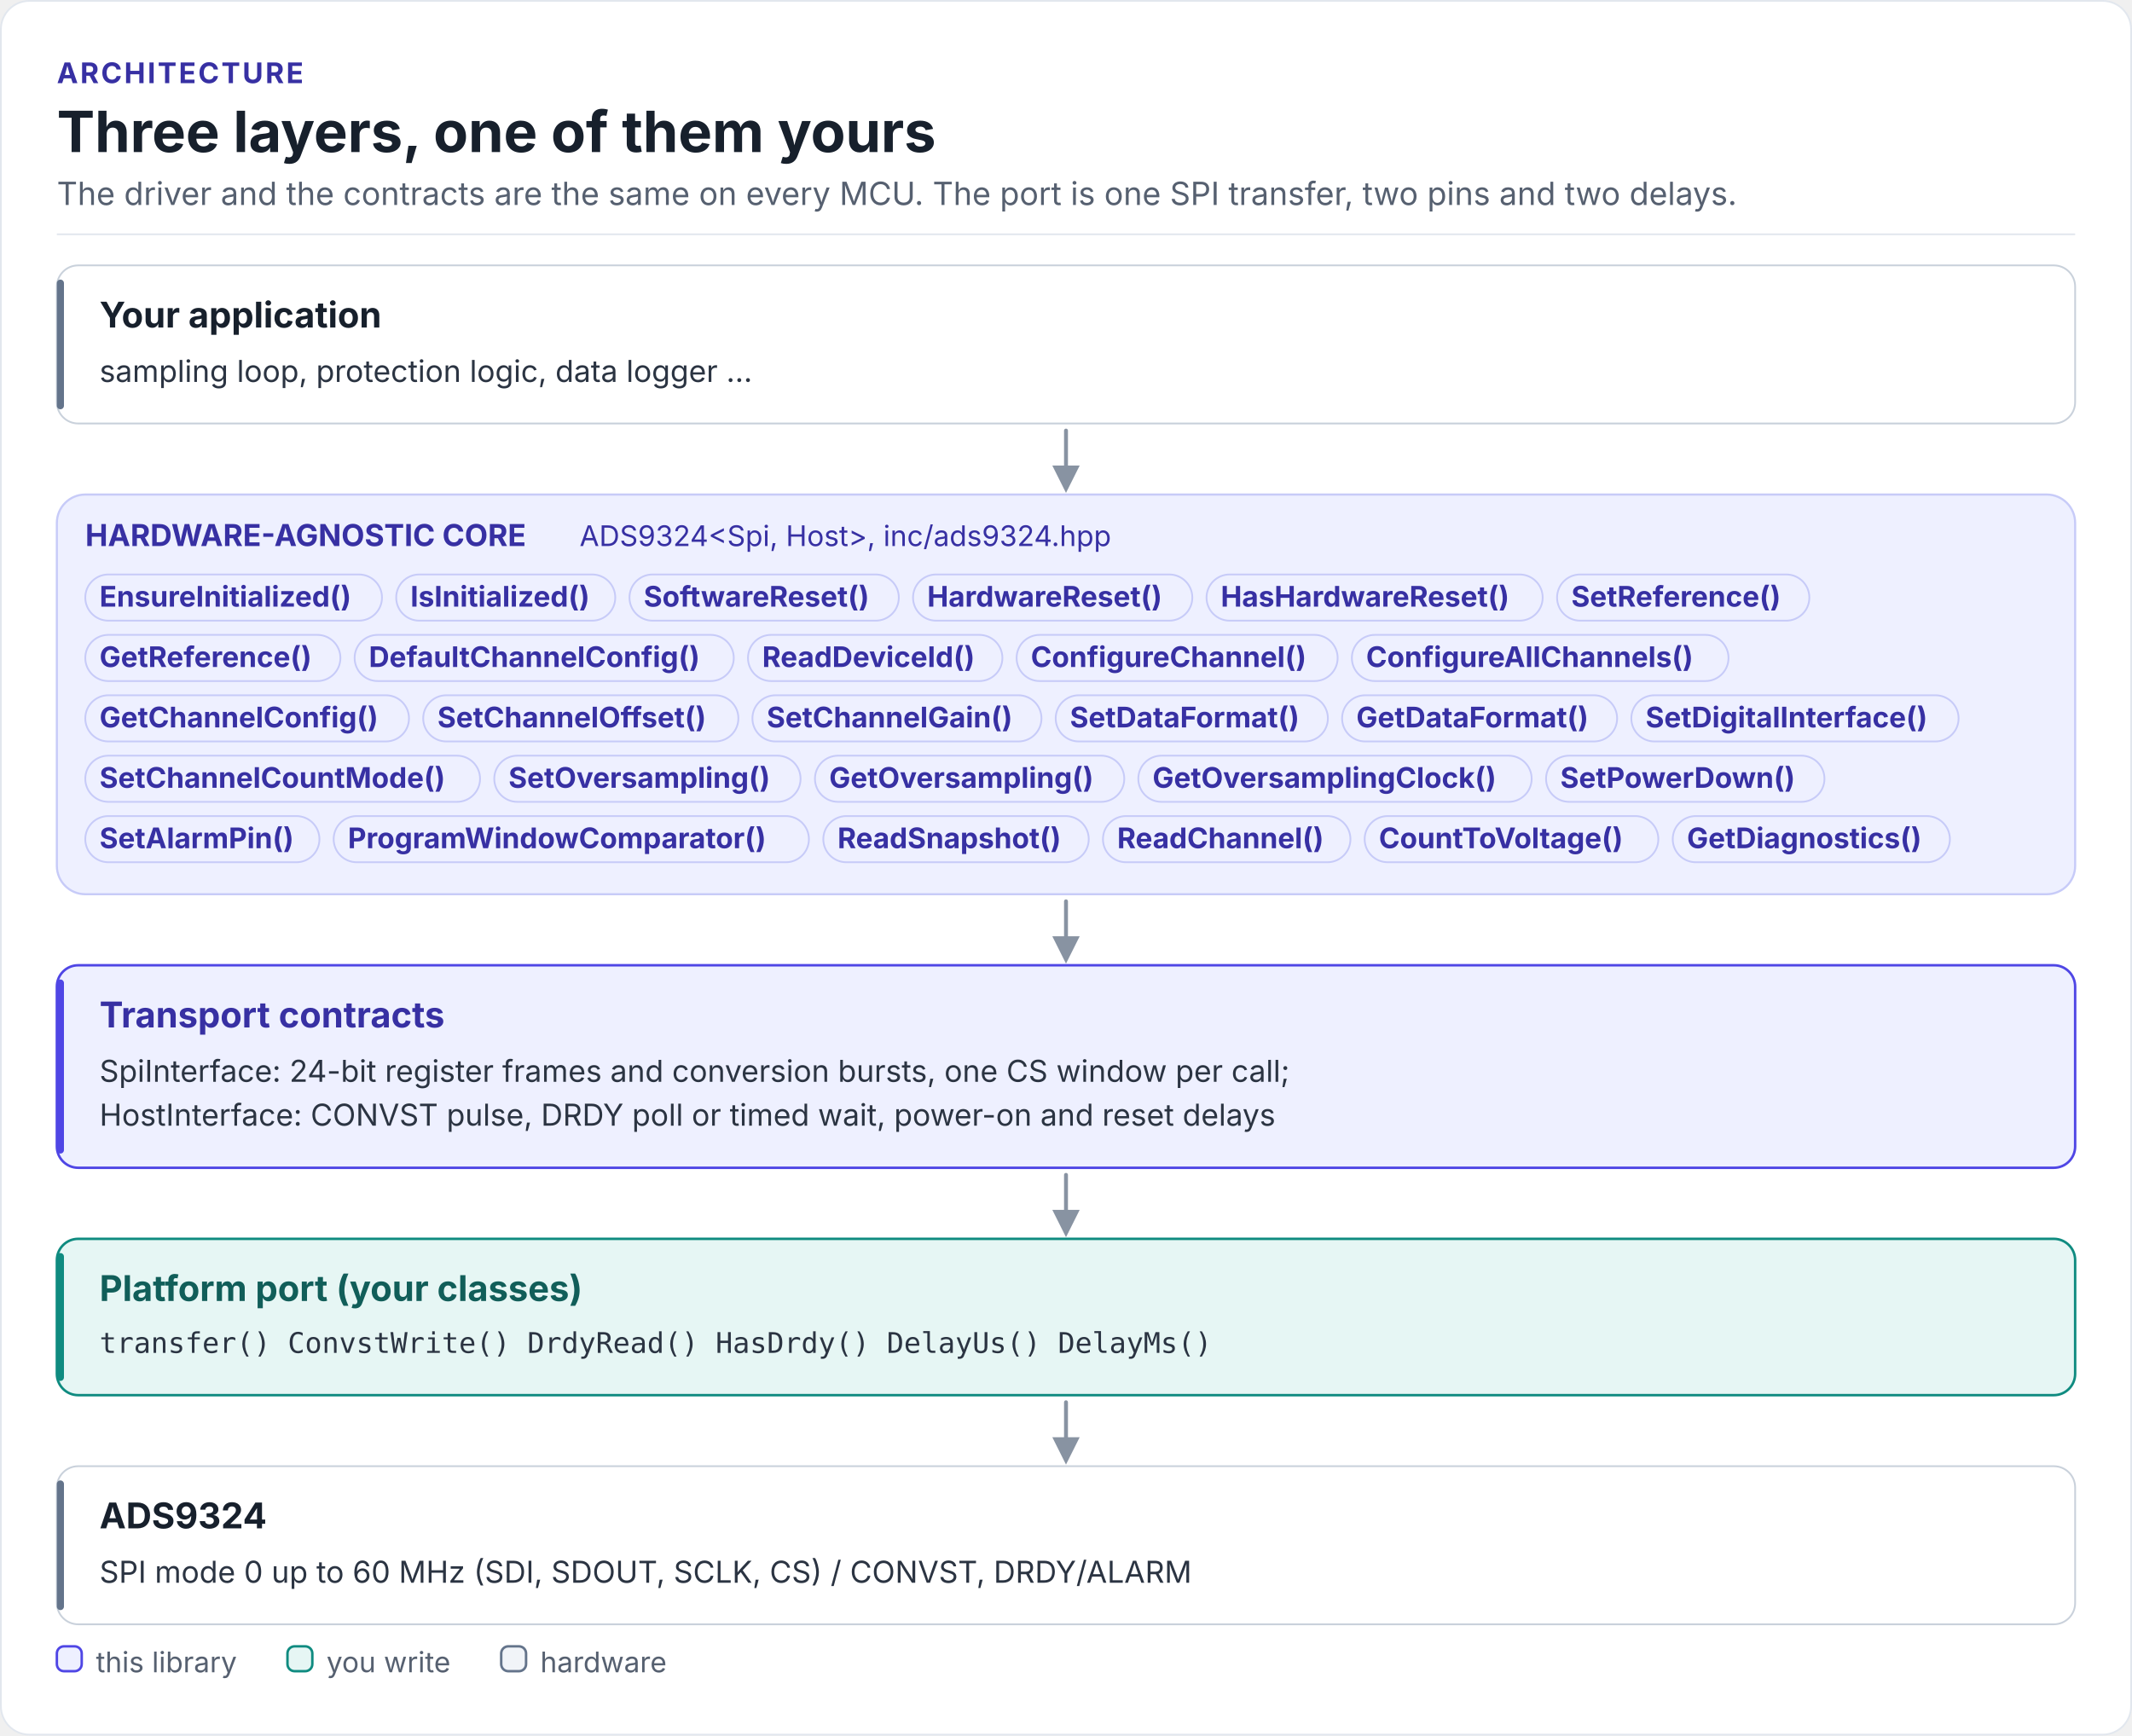
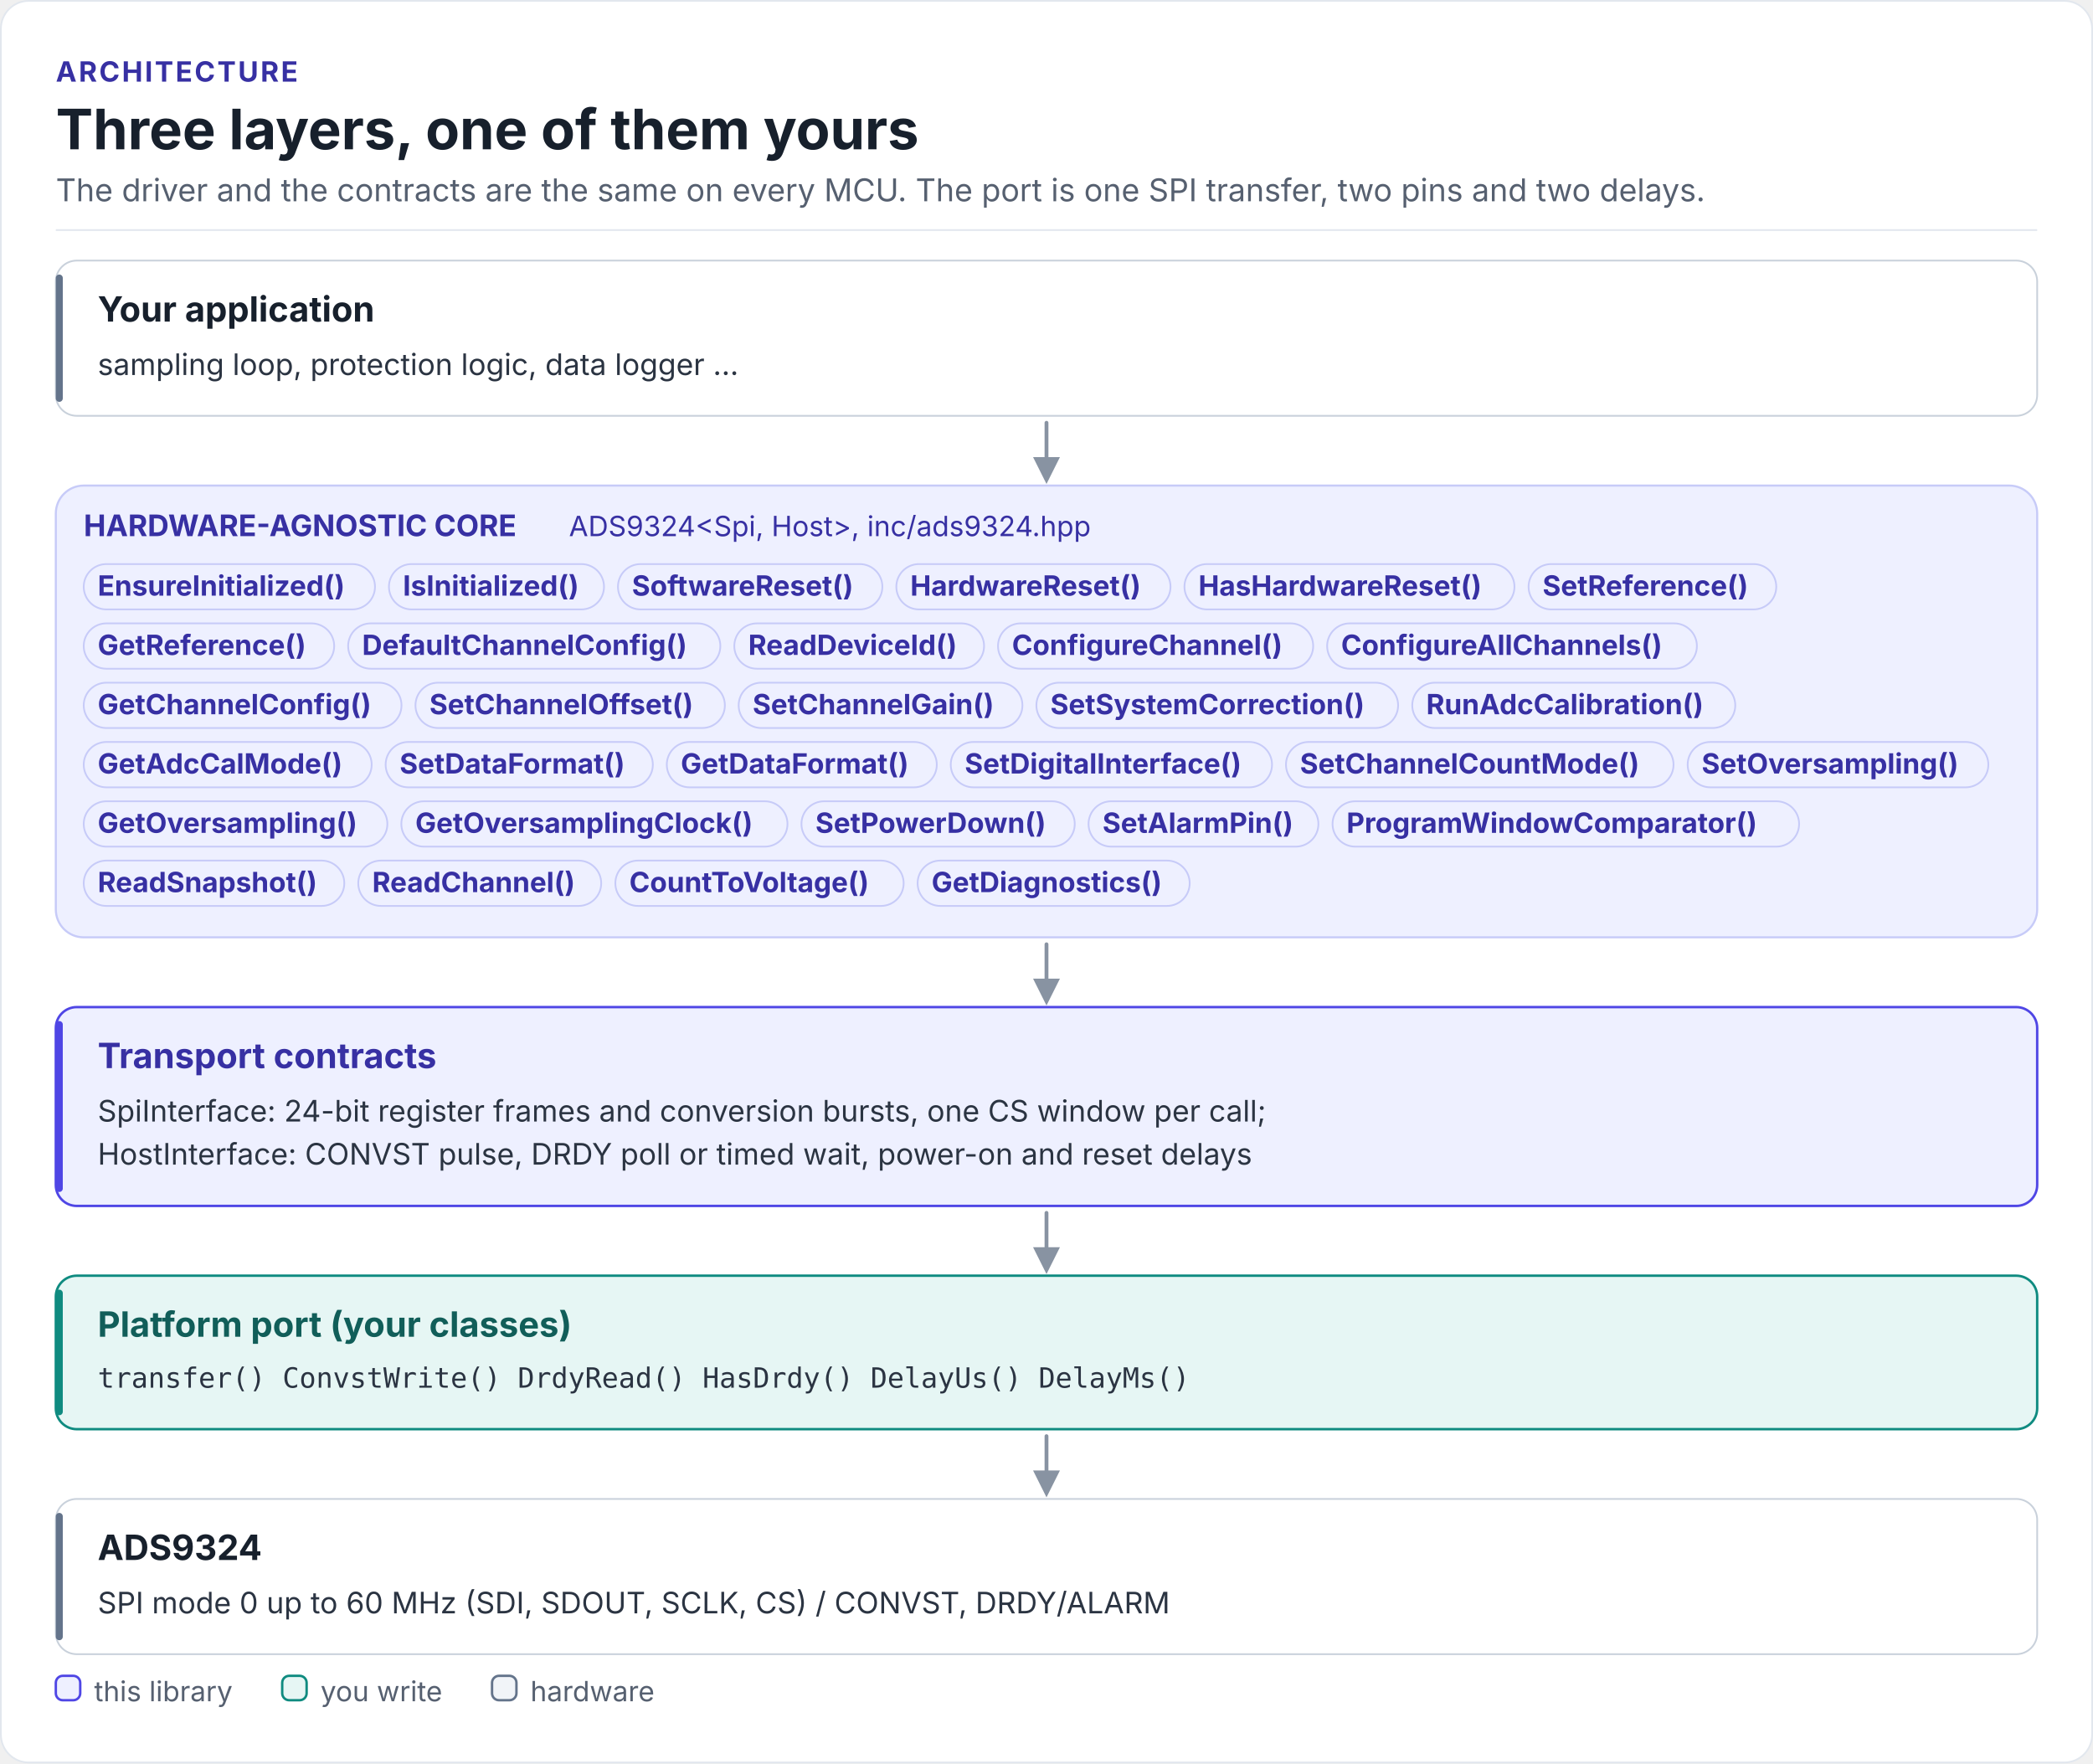
- <svg xmlns="http://www.w3.org/2000/svg" width="1200" height="977" viewBox="0 0 1200 977" role="img" aria-labelledby="driver-layers-title driver-layers-desc" font-family="Inter, 'Segoe UI', Roboto, 'Helvetica Neue', Arial, sans-serif">
+ <svg xmlns="http://www.w3.org/2000/svg" width="1200" height="1011" viewBox="0 0 1200 1011" role="img" aria-labelledby="driver-layers-title driver-layers-desc" font-family="Inter, 'Segoe UI', Roboto, 'Helvetica Neue', Arial, sans-serif">
  <defs>
    <marker id="fk-arrow-rail" viewBox="0 0 10 10" refX="8" refY="5" markerWidth="7" markerHeight="7" orient="auto-start-reverse">
      <path d="M0 0L10 5L0 10z" fill="#8893A2" />
    </marker>
  </defs>
-   <rect x="0.5" y="0.5" width="1199" height="976" rx="16" fill="#FFFFFF" stroke="#E2E7EE" />
+   <rect x="0.5" y="0.5" width="1199" height="1010" rx="16" fill="#FFFFFF" stroke="#E2E7EE" />
  <text x="32" y="46.8" font-size="16" font-weight="700" letter-spacing="1.2" fill="#3730A3">ARCHITECTURE</text>
  <text x="32" y="85.6" font-size="32" font-weight="700" fill="#17202C">Three layers, one of them yours</text>
  <text x="32" y="115.4" font-size="18" fill="#566070">The driver and the contracts are the same on every MCU. The port is one SPI transfer, two pins and two delays.</text>
  <rect x="32" y="131.4" width="1136" height="1" fill="#E2E7EE" />
-   <rect x="32" y="278.4" width="1136" height="225" rx="16" fill="#EEF0FF" stroke="#C7CBF8" stroke-width="1.2" />
+   <rect x="32" y="278.4" width="1136" height="259" rx="16" fill="#EEF0FF" stroke="#C7CBF8" stroke-width="1.2" />
  <path d="M600 242.4 L600 274.4" fill="none" stroke="#8893A2" stroke-width="2.2" stroke-linecap="round" stroke-linejoin="round" marker-end="url(#fk-arrow-rail)" />
-   <path d="M600 507.4 L600 539.4" fill="none" stroke="#8893A2" stroke-width="2.2" stroke-linecap="round" stroke-linejoin="round" marker-end="url(#fk-arrow-rail)" />
-   <path d="M600 661.4 L600 693.4" fill="none" stroke="#8893A2" stroke-width="2.2" stroke-linecap="round" stroke-linejoin="round" marker-end="url(#fk-arrow-rail)" />
-   <path d="M600 789.4 L600 821.4" fill="none" stroke="#8893A2" stroke-width="2.2" stroke-linecap="round" stroke-linejoin="round" marker-end="url(#fk-arrow-rail)" />
+   <path d="M600 541.4 L600 573.4" fill="none" stroke="#8893A2" stroke-width="2.2" stroke-linecap="round" stroke-linejoin="round" marker-end="url(#fk-arrow-rail)" />
+   <path d="M600 695.4 L600 727.4" fill="none" stroke="#8893A2" stroke-width="2.2" stroke-linecap="round" stroke-linejoin="round" marker-end="url(#fk-arrow-rail)" />
+   <path d="M600 823.4 L600 855.4" fill="none" stroke="#8893A2" stroke-width="2.2" stroke-linecap="round" stroke-linejoin="round" marker-end="url(#fk-arrow-rail)" />
  <rect x="32" y="149.4" width="1136" height="89" rx="12" fill="#FFFFFF" stroke="#C9D1DB" stroke-width="1" />
  <rect x="32" y="157.4" width="4" height="73" rx="2" fill="#64748B" />
-   <rect x="32" y="543.4" width="1136" height="114" rx="12" fill="#EEF0FF" stroke="#4F46E5" stroke-width="1.4" />
-   <rect x="32" y="551.4" width="4" height="98" rx="2" fill="#4F46E5" />
-   <rect x="32" y="697.4" width="1136" height="88" rx="12" fill="#E6F6F4" stroke="#0F8B80" stroke-width="1.4" />
-   <rect x="32" y="705.4" width="4" height="72" rx="2" fill="#0F8B80" />
-   <rect x="32" y="825.4" width="1136" height="89" rx="12" fill="#FFFFFF" stroke="#C9D1DB" stroke-width="1" />
-   <rect x="32" y="833.4" width="4" height="73" rx="2" fill="#64748B" />
+   <rect x="32" y="577.4" width="1136" height="114" rx="12" fill="#EEF0FF" stroke="#4F46E5" stroke-width="1.4" />
+   <rect x="32" y="585.4" width="4" height="98" rx="2" fill="#4F46E5" />
+   <rect x="32" y="731.4" width="1136" height="88" rx="12" fill="#E6F6F4" stroke="#0F8B80" stroke-width="1.4" />
+   <rect x="32" y="739.4" width="4" height="72" rx="2" fill="#0F8B80" />
+   <rect x="32" y="859.4" width="1136" height="89" rx="12" fill="#FFFFFF" stroke="#C9D1DB" stroke-width="1" />
+   <rect x="32" y="867.4" width="4" height="73" rx="2" fill="#64748B" />
  <text x="56" y="184.4" font-size="20" font-weight="700" fill="#17202C">Your application</text>
  <text x="56" y="215" font-size="17" fill="#2B3442">sampling loop, protection logic, data logger ...</text>
  <rect x="48" y="323.4" width="167" height="26" rx="13" fill="#EEF0FF" stroke="#C7CBF8" stroke-width="1" />
  <text x="56" y="341.5" font-size="16" font-weight="700" fill="#3730A3">EnsureInitialized()</text>
  <rect x="223" y="323.4" width="123.3" height="26" rx="13" fill="#EEF0FF" stroke="#C7CBF8" stroke-width="1" />
  <text x="231" y="341.5" font-size="16" font-weight="700" fill="#3730A3">IsInitialized()</text>
  <rect x="354.3" y="323.4" width="151.6" height="26" rx="13" fill="#EEF0FF" stroke="#C7CBF8" stroke-width="1" />
  <text x="362.3" y="341.5" font-size="16" font-weight="700" fill="#3730A3">SoftwareReset()</text>
  <rect x="513.9" y="323.4" width="157.2" height="26" rx="13" fill="#EEF0FF" stroke="#C7CBF8" stroke-width="1" />
  <text x="521.9" y="341.5" font-size="16" font-weight="700" fill="#3730A3">HardwareReset()</text>
  <rect x="679.1" y="323.4" width="189.2" height="26" rx="13" fill="#EEF0FF" stroke="#C7CBF8" stroke-width="1" />
  <text x="687.1" y="341.5" font-size="16" font-weight="700" fill="#3730A3">HasHardwareReset()</text>
  <rect x="876.4" y="323.4" width="142" height="26" rx="13" fill="#EEF0FF" stroke="#C7CBF8" stroke-width="1" />
  <text x="884.4" y="341.5" font-size="16" font-weight="700" fill="#3730A3">SetReference()</text>
  <rect x="48" y="357.4" width="143.6" height="26" rx="13" fill="#EEF0FF" stroke="#C7CBF8" stroke-width="1" />
  <text x="56" y="375.5" font-size="16" font-weight="700" fill="#3730A3">GetReference()</text>
  <rect x="199.6" y="357.4" width="213.4" height="26" rx="13" fill="#EEF0FF" stroke="#C7CBF8" stroke-width="1" />
  <text x="207.6" y="375.5" font-size="16" font-weight="700" fill="#3730A3">DefaultChannelConfig()</text>
  <rect x="421" y="357.4" width="143.2" height="26" rx="13" fill="#EEF0FF" stroke="#C7CBF8" stroke-width="1" />
  <text x="429" y="375.5" font-size="16" font-weight="700" fill="#3730A3">ReadDeviceId()</text>
  <rect x="572.2" y="357.4" width="180.7" height="26" rx="13" fill="#EEF0FF" stroke="#C7CBF8" stroke-width="1" />
  <text x="580.2" y="375.5" font-size="16" font-weight="700" fill="#3730A3">ConfigureChannel()</text>
  <rect x="760.9" y="357.4" width="212" height="26" rx="13" fill="#EEF0FF" stroke="#C7CBF8" stroke-width="1" />
  <text x="768.9" y="375.5" font-size="16" font-weight="700" fill="#3730A3">ConfigureAllChannels()</text>
  <rect x="48" y="391.4" width="182.2" height="26" rx="13" fill="#EEF0FF" stroke="#C7CBF8" stroke-width="1" />
  <text x="56" y="409.5" font-size="16" font-weight="700" fill="#3730A3">GetChannelConfig()</text>
  <rect x="238.2" y="391.4" width="177.4" height="26" rx="13" fill="#EEF0FF" stroke="#C7CBF8" stroke-width="1" />
  <text x="246.2" y="409.5" font-size="16" font-weight="700" fill="#3730A3">SetChannelOffset()</text>
  <rect x="423.5" y="391.4" width="162.7" height="26" rx="13" fill="#EEF0FF" stroke="#C7CBF8" stroke-width="1" />
  <text x="431.5" y="409.5" font-size="16" font-weight="700" fill="#3730A3">SetChannelGain()</text>
-   <rect x="594.2" y="391.4" width="153.2" height="26" rx="13" fill="#EEF0FF" stroke="#C7CBF8" stroke-width="1" />
-   <text x="602.2" y="409.5" font-size="16" font-weight="700" fill="#3730A3">SetDataFormat()</text>
-   <rect x="755.4" y="391.4" width="154.8" height="26" rx="13" fill="#EEF0FF" stroke="#C7CBF8" stroke-width="1" />
-   <text x="763.4" y="409.5" font-size="16" font-weight="700" fill="#3730A3">GetDataFormat()</text>
-   <rect x="918.2" y="391.4" width="184.2" height="26" rx="13" fill="#EEF0FF" stroke="#C7CBF8" stroke-width="1" />
-   <text x="926.2" y="409.5" font-size="16" font-weight="700" fill="#3730A3">SetDigitalInterface()</text>
-   <rect x="48" y="425.4" width="222.2" height="26" rx="13" fill="#EEF0FF" stroke="#C7CBF8" stroke-width="1" />
-   <text x="56" y="443.5" font-size="16" font-weight="700" fill="#3730A3">SetChannelCountMode()</text>
-   <rect x="278.2" y="425.4" width="172.4" height="26" rx="13" fill="#EEF0FF" stroke="#C7CBF8" stroke-width="1" />
-   <text x="286.2" y="443.5" font-size="16" font-weight="700" fill="#3730A3">SetOversampling()</text>
-   <rect x="458.7" y="425.4" width="174.1" height="26" rx="13" fill="#EEF0FF" stroke="#C7CBF8" stroke-width="1" />
-   <text x="466.7" y="443.5" font-size="16" font-weight="700" fill="#3730A3">GetOversampling()</text>
-   <rect x="640.7" y="425.4" width="221.4" height="26" rx="13" fill="#EEF0FF" stroke="#C7CBF8" stroke-width="1" />
-   <text x="648.7" y="443.5" font-size="16" font-weight="700" fill="#3730A3">GetOversamplingClock()</text>
-   <rect x="870.2" y="425.4" width="156.7" height="26" rx="13" fill="#EEF0FF" stroke="#C7CBF8" stroke-width="1" />
-   <text x="878.2" y="443.5" font-size="16" font-weight="700" fill="#3730A3">SetPowerDown()</text>
-   <rect x="48" y="459.4" width="131.8" height="26" rx="13" fill="#EEF0FF" stroke="#C7CBF8" stroke-width="1" />
-   <text x="56" y="477.5" font-size="16" font-weight="700" fill="#3730A3">SetAlarmPin()</text>
-   <rect x="187.8" y="459.4" width="267.5" height="26" rx="13" fill="#EEF0FF" stroke="#C7CBF8" stroke-width="1" />
-   <text x="195.8" y="477.5" font-size="16" font-weight="700" fill="#3730A3">ProgramWindowComparator()</text>
-   <rect x="463.4" y="459.4" width="149.4" height="26" rx="13" fill="#EEF0FF" stroke="#C7CBF8" stroke-width="1" />
-   <text x="471.4" y="477.5" font-size="16" font-weight="700" fill="#3730A3">ReadSnapshot()</text>
-   <rect x="620.8" y="459.4" width="139.3" height="26" rx="13" fill="#EEF0FF" stroke="#C7CBF8" stroke-width="1" />
-   <text x="628.8" y="477.5" font-size="16" font-weight="700" fill="#3730A3">ReadChannel()</text>
-   <rect x="768.1" y="459.4" width="165.3" height="26" rx="13" fill="#EEF0FF" stroke="#C7CBF8" stroke-width="1" />
-   <text x="776.1" y="477.5" font-size="16" font-weight="700" fill="#3730A3">CountToVoltage()</text>
-   <rect x="941.5" y="459.4" width="156" height="26" rx="13" fill="#EEF0FF" stroke="#C7CBF8" stroke-width="1" />
-   <text x="949.5" y="477.5" font-size="16" font-weight="700" fill="#3730A3">GetDiagnostics()</text>
+   <rect x="594.2" y="391.4" width="207.4" height="26" rx="13" fill="#EEF0FF" stroke="#C7CBF8" stroke-width="1" />
+   <text x="602.2" y="409.5" font-size="16" font-weight="700" fill="#3730A3">SetSystemCorrection()</text>
+   <rect x="809.7" y="391.4" width="185.2" height="26" rx="13" fill="#EEF0FF" stroke="#C7CBF8" stroke-width="1" />
+   <text x="817.7" y="409.5" font-size="16" font-weight="700" fill="#3730A3">RunAdcCalibration()</text>
+   <rect x="48" y="425.4" width="165.1" height="26" rx="13" fill="#EEF0FF" stroke="#C7CBF8" stroke-width="1" />
+   <text x="56" y="443.5" font-size="16" font-weight="700" fill="#3730A3">GetAdcCalMode()</text>
+   <rect x="221.1" y="425.4" width="153.2" height="26" rx="13" fill="#EEF0FF" stroke="#C7CBF8" stroke-width="1" />
+   <text x="229.1" y="443.5" font-size="16" font-weight="700" fill="#3730A3">SetDataFormat()</text>
+   <rect x="382.3" y="425.4" width="154.8" height="26" rx="13" fill="#EEF0FF" stroke="#C7CBF8" stroke-width="1" />
+   <text x="390.3" y="443.5" font-size="16" font-weight="700" fill="#3730A3">GetDataFormat()</text>
+   <rect x="545.1" y="425.4" width="184.2" height="26" rx="13" fill="#EEF0FF" stroke="#C7CBF8" stroke-width="1" />
+   <text x="553.1" y="443.5" font-size="16" font-weight="700" fill="#3730A3">SetDigitalInterface()</text>
+   <rect x="737.3" y="425.4" width="222.2" height="26" rx="13" fill="#EEF0FF" stroke="#C7CBF8" stroke-width="1" />
+   <text x="745.3" y="443.5" font-size="16" font-weight="700" fill="#3730A3">SetChannelCountMode()</text>
+   <rect x="967.6" y="425.4" width="172.4" height="26" rx="13" fill="#EEF0FF" stroke="#C7CBF8" stroke-width="1" />
+   <text x="975.6" y="443.5" font-size="16" font-weight="700" fill="#3730A3">SetOversampling()</text>
+   <rect x="48" y="459.4" width="174.1" height="26" rx="13" fill="#EEF0FF" stroke="#C7CBF8" stroke-width="1" />
+   <text x="56" y="477.5" font-size="16" font-weight="700" fill="#3730A3">GetOversampling()</text>
+   <rect x="230.1" y="459.4" width="221.4" height="26" rx="13" fill="#EEF0FF" stroke="#C7CBF8" stroke-width="1" />
+   <text x="238.1" y="477.5" font-size="16" font-weight="700" fill="#3730A3">GetOversamplingClock()</text>
+   <rect x="459.5" y="459.4" width="156.7" height="26" rx="13" fill="#EEF0FF" stroke="#C7CBF8" stroke-width="1" />
+   <text x="467.5" y="477.5" font-size="16" font-weight="700" fill="#3730A3">SetPowerDown()</text>
+   <rect x="624.1" y="459.4" width="131.8" height="26" rx="13" fill="#EEF0FF" stroke="#C7CBF8" stroke-width="1" />
+   <text x="632.1" y="477.5" font-size="16" font-weight="700" fill="#3730A3">SetAlarmPin()</text>
+   <rect x="764" y="459.4" width="267.5" height="26" rx="13" fill="#EEF0FF" stroke="#C7CBF8" stroke-width="1" />
+   <text x="772" y="477.5" font-size="16" font-weight="700" fill="#3730A3">ProgramWindowComparator()</text>
+   <rect x="48" y="493.4" width="149.4" height="26" rx="13" fill="#EEF0FF" stroke="#C7CBF8" stroke-width="1" />
+   <text x="56" y="511.5" font-size="16" font-weight="700" fill="#3730A3">ReadSnapshot()</text>
+   <rect x="205.4" y="493.4" width="139.3" height="26" rx="13" fill="#EEF0FF" stroke="#C7CBF8" stroke-width="1" />
+   <text x="213.4" y="511.5" font-size="16" font-weight="700" fill="#3730A3">ReadChannel()</text>
+   <rect x="352.8" y="493.4" width="165.3" height="26" rx="13" fill="#EEF0FF" stroke="#C7CBF8" stroke-width="1" />
+   <text x="360.8" y="511.5" font-size="16" font-weight="700" fill="#3730A3">CountToVoltage()</text>
+   <rect x="526.1" y="493.4" width="156" height="26" rx="13" fill="#EEF0FF" stroke="#C7CBF8" stroke-width="1" />
+   <text x="534.1" y="511.5" font-size="16" font-weight="700" fill="#3730A3">GetDiagnostics()</text>
  <text x="48" y="307.4" font-size="17" font-weight="700" fill="#3730A3">HARDWARE-AGNOSTIC CORE</text>
  <text x="326.2" y="307.4" font-size="16" fill="#3730A3">ADS9324&lt;Spi, Host&gt;, inc/ads9324.hpp</text>
-   <text x="56" y="578.4" font-size="20" font-weight="700" fill="#3730A3">Transport contracts</text>
-   <text x="56" y="609" font-size="17" fill="#2B3442">SpiInterface: 24-bit register frames and conversion bursts, one CS window per call;</text>
-   <text x="56" y="633.7" font-size="17" fill="#2B3442">HostInterface: CONVST pulse, DRDY poll or timed wait, power-on and reset delays</text>
-   <text x="56" y="732.4" font-size="20" font-weight="700" fill="#115E59">Platform port (your classes)</text>
-   <text x="56" y="761.6" font-size="16" font-family="'JetBrains Mono', 'SFMono-Regular', Menlo, Consolas, monospace" fill="#2B3442">transfer()  ConvstWrite()  DrdyRead()  HasDrdy()  DelayUs()  DelayMs()</text>
-   <text x="56" y="860.4" font-size="20" font-weight="700" fill="#17202C">ADS9324</text>
-   <text x="56" y="891" font-size="17" fill="#2B3442">SPI mode 0 up to 60 MHz (SDI, SDOUT, SCLK, CS)  /  CONVST, DRDY/ALARM</text>
-   <rect x="32" y="926.8" width="14" height="14" rx="4" fill="#EEF0FF" stroke="#4F46E5" stroke-width="1.4" />
-   <text x="54" y="941.4" font-size="16" fill="#566070">this library</text>
-   <rect x="161.8" y="926.8" width="14" height="14" rx="4" fill="#E6F6F4" stroke="#0F8B80" stroke-width="1.4" />
-   <text x="183.8" y="941.4" font-size="16" fill="#566070">you write</text>
-   <rect x="282.1" y="926.8" width="14" height="14" rx="4" fill="#F1F4F8" stroke="#64748B" stroke-width="1.4" />
-   <text x="304.1" y="941.4" font-size="16" fill="#566070">hardware</text>
+   <text x="56" y="612.4" font-size="20" font-weight="700" fill="#3730A3">Transport contracts</text>
+   <text x="56" y="643" font-size="17" fill="#2B3442">SpiInterface: 24-bit register frames and conversion bursts, one CS window per call;</text>
+   <text x="56" y="667.7" font-size="17" fill="#2B3442">HostInterface: CONVST pulse, DRDY poll or timed wait, power-on and reset delays</text>
+   <text x="56" y="766.4" font-size="20" font-weight="700" fill="#115E59">Platform port (your classes)</text>
+   <text x="56" y="795.6" font-size="16" font-family="'JetBrains Mono', 'SFMono-Regular', Menlo, Consolas, monospace" fill="#2B3442">transfer()  ConvstWrite()  DrdyRead()  HasDrdy()  DelayUs()  DelayMs()</text>
+   <text x="56" y="894.4" font-size="20" font-weight="700" fill="#17202C">ADS9324</text>
+   <text x="56" y="925" font-size="17" fill="#2B3442">SPI mode 0 up to 60 MHz (SDI, SDOUT, SCLK, CS)  /  CONVST, DRDY/ALARM</text>
+   <rect x="32" y="960.8" width="14" height="14" rx="4" fill="#EEF0FF" stroke="#4F46E5" stroke-width="1.4" />
+   <text x="54" y="975.4" font-size="16" fill="#566070">this library</text>
+   <rect x="161.8" y="960.8" width="14" height="14" rx="4" fill="#E6F6F4" stroke="#0F8B80" stroke-width="1.4" />
+   <text x="183.8" y="975.4" font-size="16" fill="#566070">you write</text>
+   <rect x="282.1" y="960.8" width="14" height="14" rx="4" fill="#F1F4F8" stroke="#64748B" stroke-width="1.4" />
+   <text x="304.1" y="975.4" font-size="16" fill="#566070">hardware</text>
</svg>
